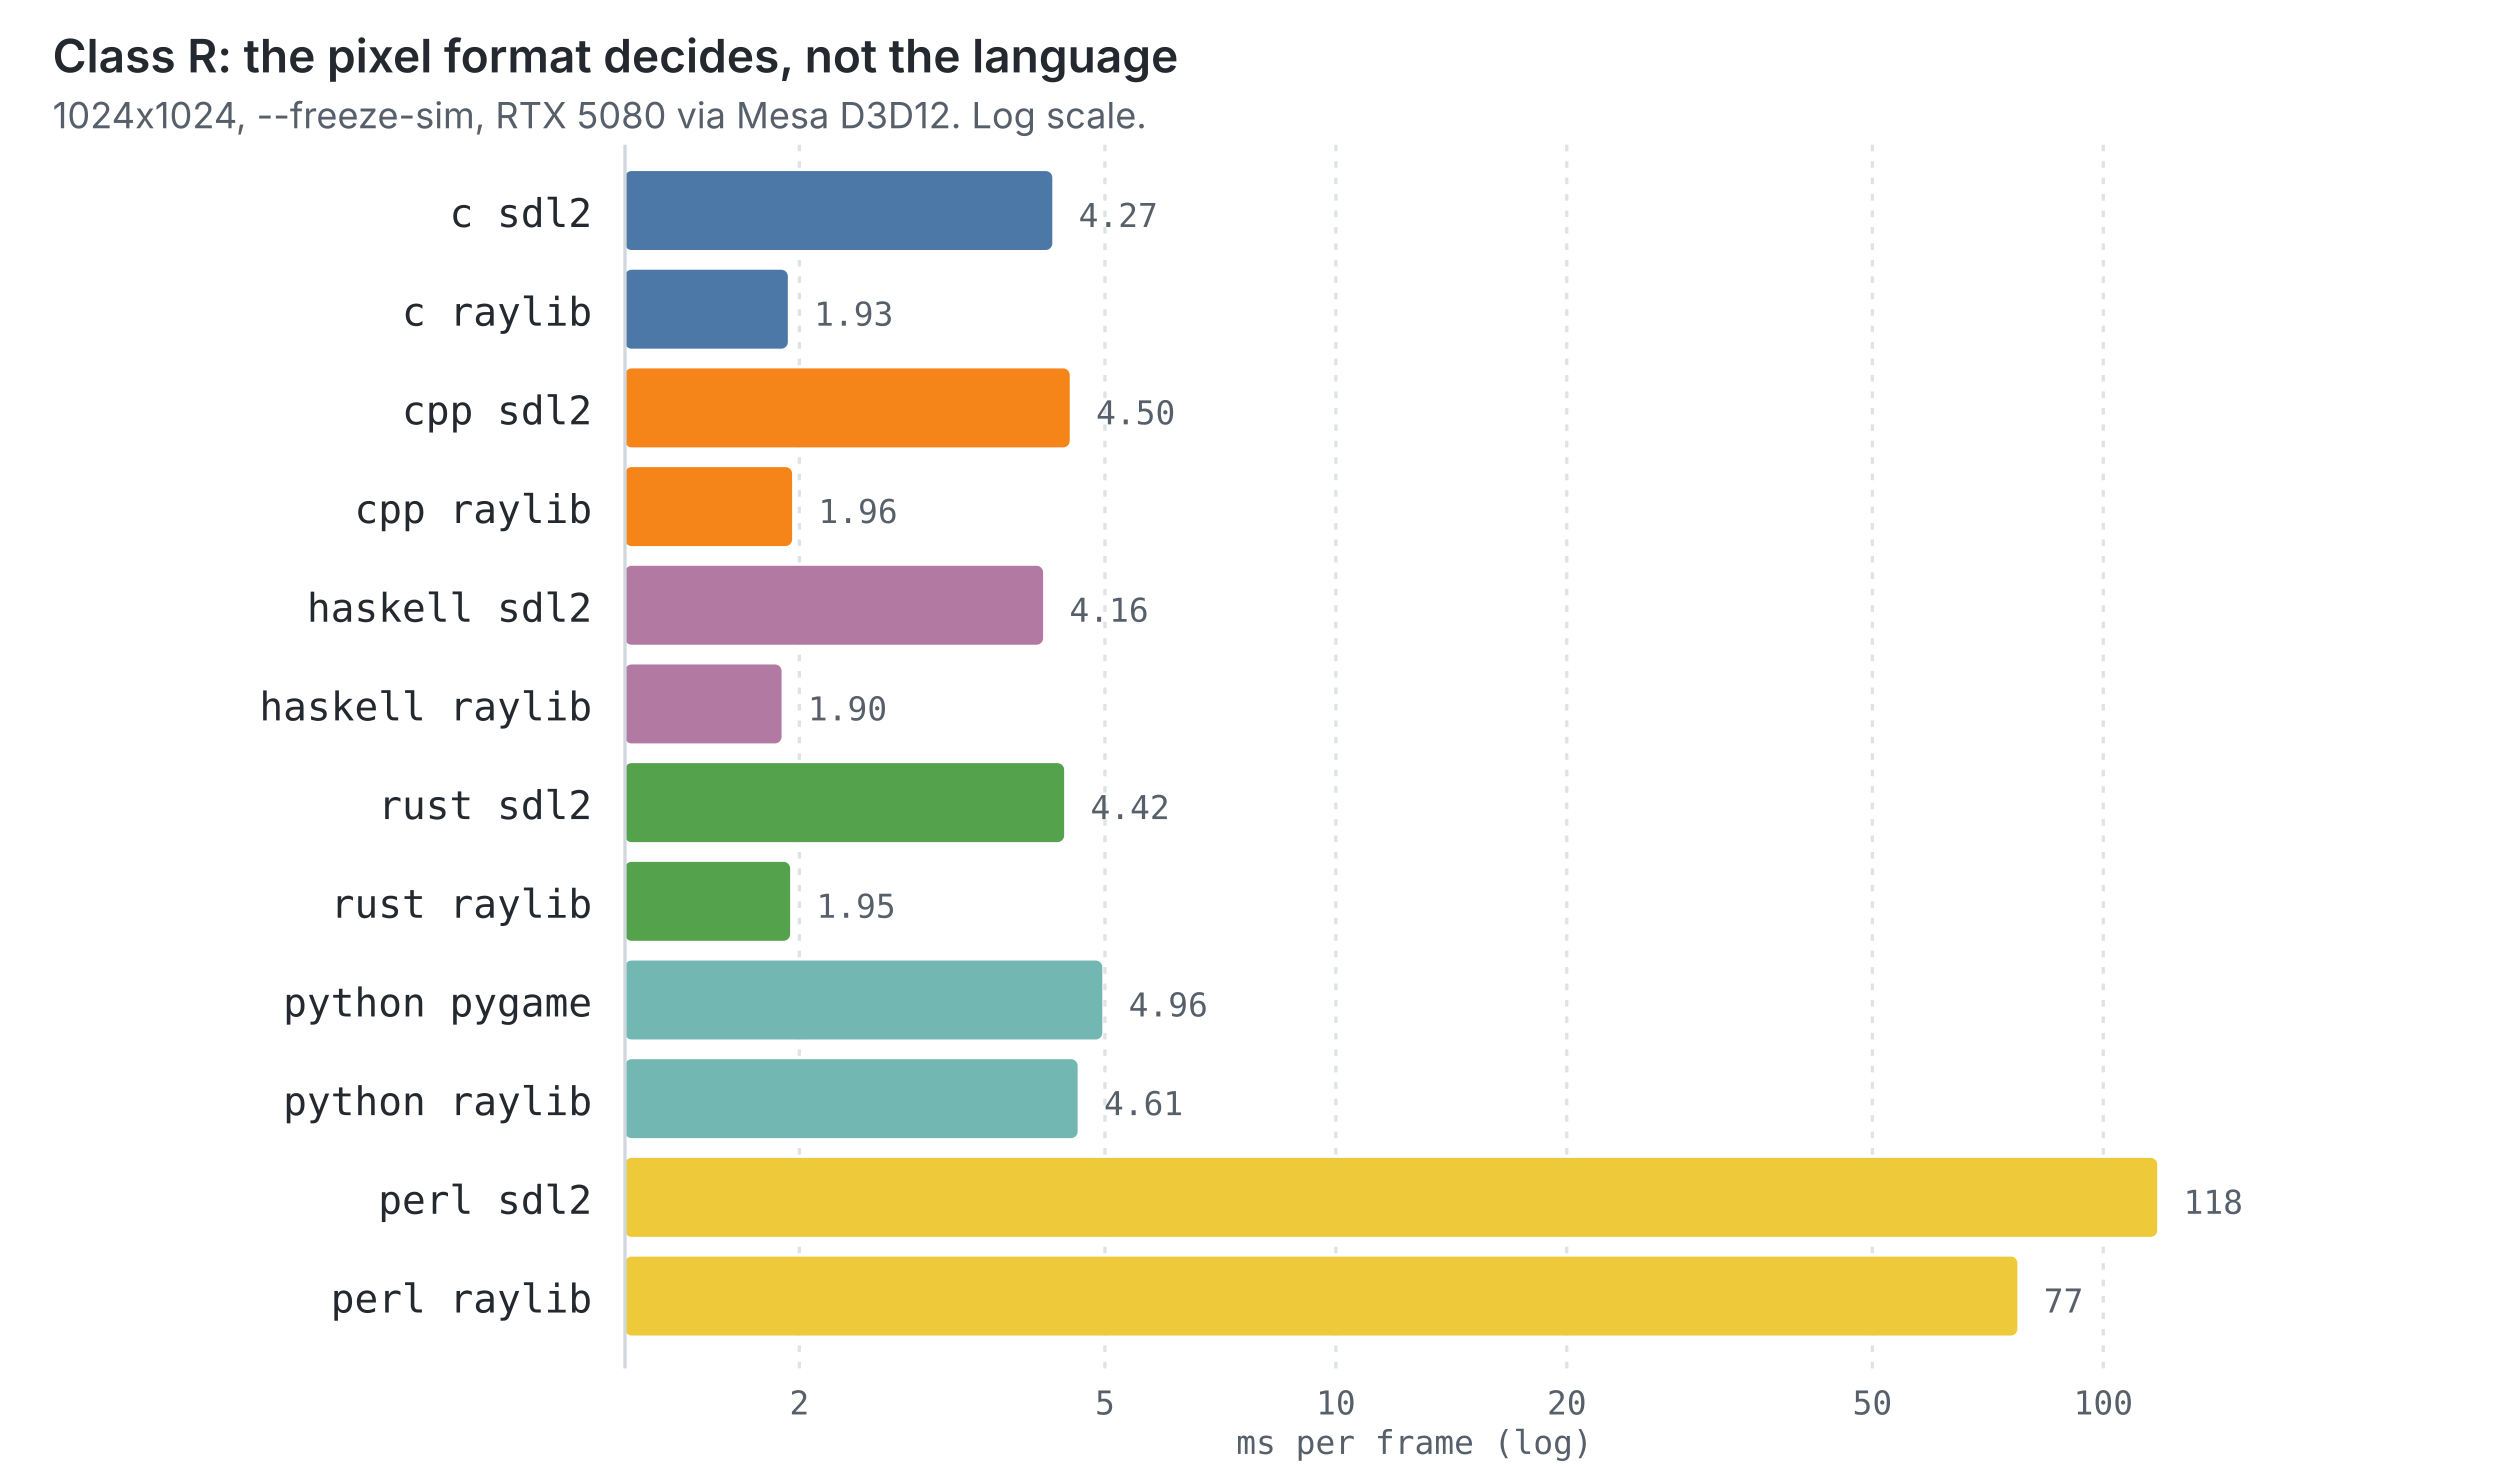
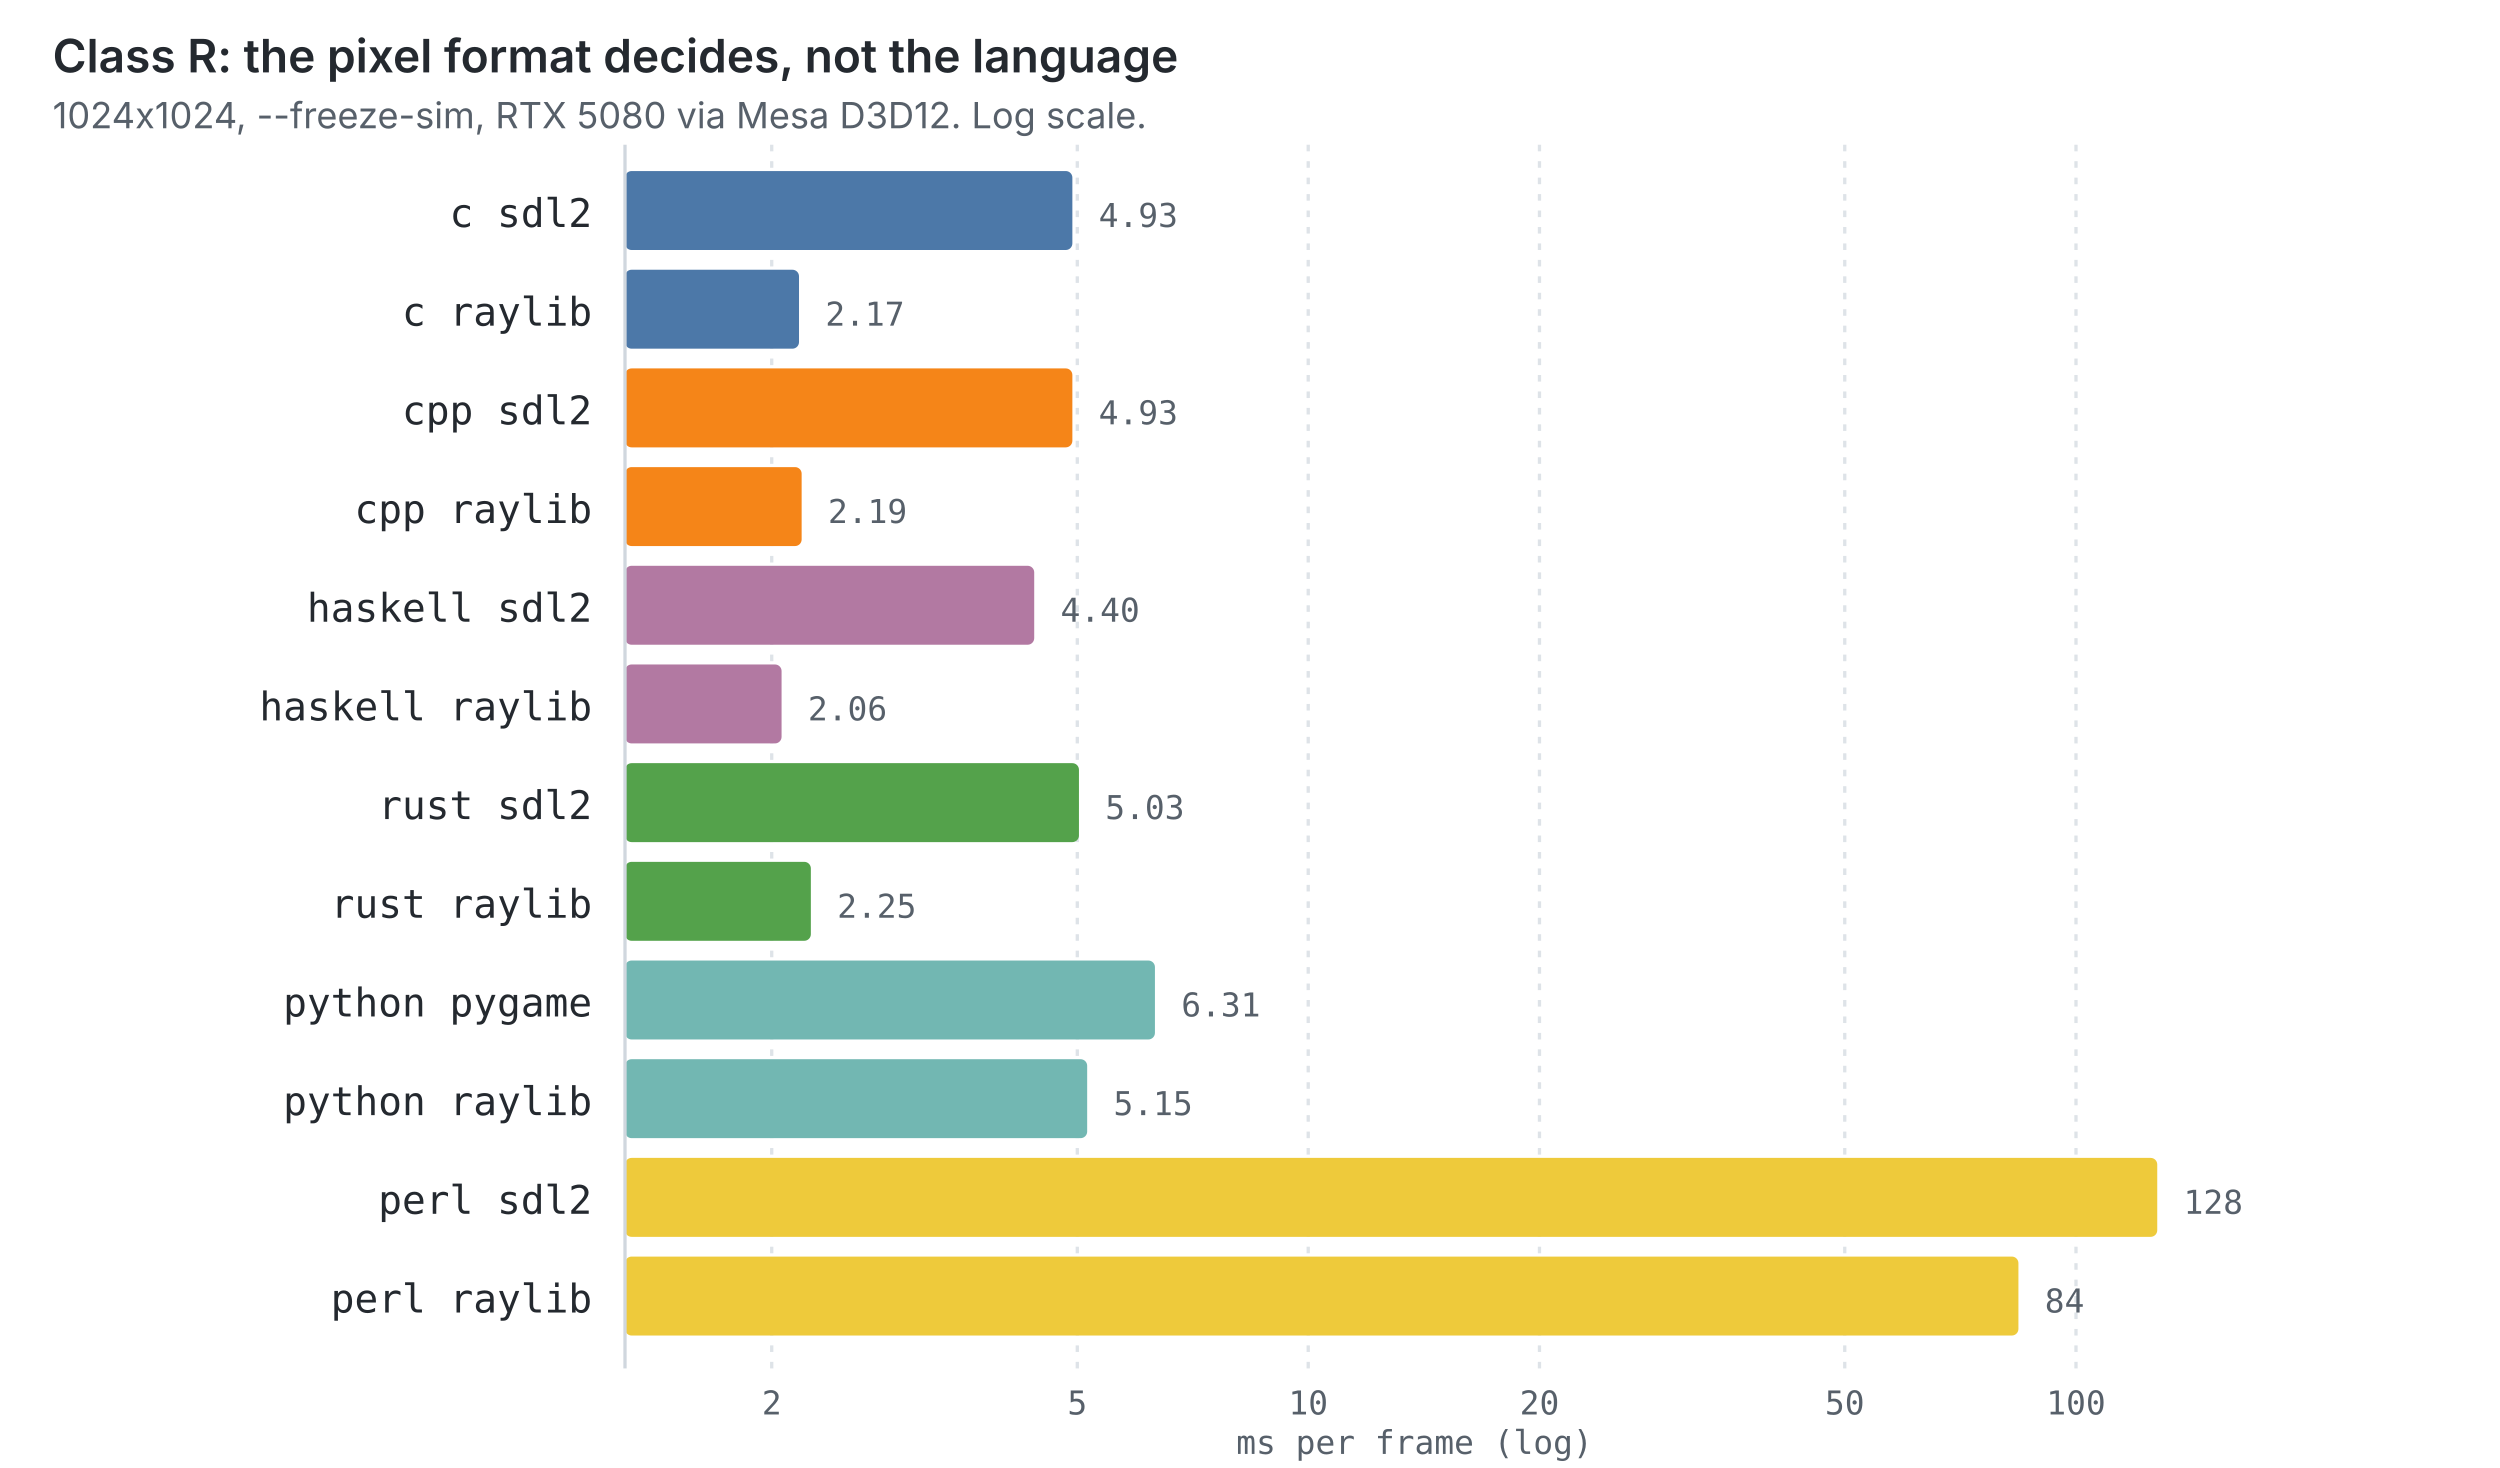
<svg xmlns="http://www.w3.org/2000/svg" viewBox="0 0 760 446" width="760" height="446" role="img" aria-label="Class R: the pixel format decides, not the language">
  <style>
    .bg    { fill: none; }
    .lbl   { fill: #24292f; font: 12px ui-monospace, "SF Mono", Menlo, monospace; }
    .lbl-s { fill: #57606a; font: 10px ui-monospace, "SF Mono", Menlo, monospace; }
    .ttl   { fill: #24292f; font: 600 14px -apple-system, "Segoe UI", sans-serif; }
    .sub   { fill: #57606a; font: 11px -apple-system, "Segoe UI", sans-serif; }
    .axis  { stroke: #d0d7de; stroke-width: 1; }
    .grid  { stroke: #d0d7de; stroke-width: 1; stroke-dasharray: 2 3; opacity: .7; }
    @media (prefers-color-scheme: dark) {
      .lbl   { fill: #e6edf3; }
      .lbl-s { fill: #9198a1; }
      .ttl   { fill: #e6edf3; }
      .sub   { fill: #9198a1; }
      .axis  { stroke: #3d444d; }
      .grid  { stroke: #3d444d; }
    }
  </style>
  <text x="16" y="22" class="ttl">Class R: the pixel format decides, not the language</text>
  <text x="16" y="39" class="sub">1024x1024, --freeze-sim, RTX 5080 via Mesa D3D12. Log scale.</text>
-   <line x1="243.0" y1="44" x2="243.0" y2="416" class="grid" />
-   <text x="243.0" y="430" class="lbl-s" text-anchor="middle">2</text>
-   <line x1="335.9" y1="44" x2="335.9" y2="416" class="grid" />
-   <text x="335.9" y="430" class="lbl-s" text-anchor="middle">5</text>
-   <line x1="406.1" y1="44" x2="406.1" y2="416" class="grid" />
-   <text x="406.1" y="430" class="lbl-s" text-anchor="middle">10</text>
-   <line x1="476.3" y1="44" x2="476.3" y2="416" class="grid" />
-   <text x="476.3" y="430" class="lbl-s" text-anchor="middle">20</text>
-   <line x1="569.2" y1="44" x2="569.2" y2="416" class="grid" />
-   <text x="569.2" y="430" class="lbl-s" text-anchor="middle">50</text>
-   <line x1="639.4" y1="44" x2="639.4" y2="416" class="grid" />
-   <text x="639.4" y="430" class="lbl-s" text-anchor="middle">100</text>
+   <line x1="234.6" y1="44" x2="234.6" y2="416" class="grid" />
+   <text x="234.6" y="430" class="lbl-s" text-anchor="middle">2</text>
+   <line x1="327.5" y1="44" x2="327.5" y2="416" class="grid" />
+   <text x="327.5" y="430" class="lbl-s" text-anchor="middle">5</text>
+   <line x1="397.7" y1="44" x2="397.7" y2="416" class="grid" />
+   <text x="397.7" y="430" class="lbl-s" text-anchor="middle">10</text>
+   <line x1="468.0" y1="44" x2="468.0" y2="416" class="grid" />
+   <text x="468.0" y="430" class="lbl-s" text-anchor="middle">20</text>
+   <line x1="560.8" y1="44" x2="560.8" y2="416" class="grid" />
+   <text x="560.8" y="430" class="lbl-s" text-anchor="middle">50</text>
+   <line x1="631.1" y1="44" x2="631.1" y2="416" class="grid" />
+   <text x="631.1" y="430" class="lbl-s" text-anchor="middle">100</text>
  <text x="430" y="442" class="lbl-s" text-anchor="middle">ms per frame (log)</text>
  <text x="180" y="69" class="lbl" text-anchor="end">c sdl2</text>
-   <rect x="190" y="52" width="129.9" height="24" rx="2" fill="#4c78a8" />
-   <text x="327.9" y="69" class="lbl-s">4.27</text>
+   <rect x="190" y="52" width="136.0" height="24" rx="2" fill="#4c78a8" />
+   <text x="334.0" y="69" class="lbl-s">4.93</text>
  <text x="180" y="99" class="lbl" text-anchor="end">c raylib</text>
-   <rect x="190" y="82" width="49.5" height="24" rx="2" fill="#4c78a8" />
-   <text x="247.5" y="99" class="lbl-s">1.93</text>
+   <rect x="190" y="82" width="52.9" height="24" rx="2" fill="#4c78a8" />
+   <text x="250.9" y="99" class="lbl-s">2.17</text>
  <text x="180" y="129" class="lbl" text-anchor="end">cpp sdl2</text>
-   <rect x="190" y="112" width="135.2" height="24" rx="2" fill="#f58518" />
-   <text x="333.2" y="129" class="lbl-s">4.50</text>
+   <rect x="190" y="112" width="136.0" height="24" rx="2" fill="#f58518" />
+   <text x="334.0" y="129" class="lbl-s">4.93</text>
  <text x="180" y="159" class="lbl" text-anchor="end">cpp raylib</text>
-   <rect x="190" y="142" width="50.8" height="24" rx="2" fill="#f58518" />
-   <text x="248.8" y="159" class="lbl-s">1.96</text>
+   <rect x="190" y="142" width="53.7" height="24" rx="2" fill="#f58518" />
+   <text x="251.7" y="159" class="lbl-s">2.19</text>
  <text x="180" y="189" class="lbl" text-anchor="end">haskell sdl2</text>
-   <rect x="190" y="172" width="127.1" height="24" rx="2" fill="#b279a2" />
-   <text x="325.1" y="189" class="lbl-s">4.16</text>
+   <rect x="190" y="172" width="124.4" height="24" rx="2" fill="#b279a2" />
+   <text x="322.4" y="189" class="lbl-s">4.40</text>
  <text x="180" y="219" class="lbl" text-anchor="end">haskell raylib</text>
  <rect x="190" y="202" width="47.6" height="24" rx="2" fill="#b279a2" />
-   <text x="245.6" y="219" class="lbl-s">1.90</text>
+   <text x="245.6" y="219" class="lbl-s">2.06</text>
  <text x="180" y="249" class="lbl" text-anchor="end">rust sdl2</text>
-   <rect x="190" y="232" width="133.5" height="24" rx="2" fill="#54a24b" />
-   <text x="331.5" y="249" class="lbl-s">4.42</text>
+   <rect x="190" y="232" width="138.0" height="24" rx="2" fill="#54a24b" />
+   <text x="336.0" y="249" class="lbl-s">5.03</text>
  <text x="180" y="279" class="lbl" text-anchor="end">rust raylib</text>
-   <rect x="190" y="262" width="50.2" height="24" rx="2" fill="#54a24b" />
-   <text x="248.2" y="279" class="lbl-s">1.95</text>
+   <rect x="190" y="262" width="56.5" height="24" rx="2" fill="#54a24b" />
+   <text x="254.5" y="279" class="lbl-s">2.25</text>
  <text x="180" y="309" class="lbl" text-anchor="end">python pygame</text>
-   <rect x="190" y="292" width="145.1" height="24" rx="2" fill="#72b7b2" />
-   <text x="343.1" y="309" class="lbl-s">4.96</text>
+   <rect x="190" y="292" width="161.1" height="24" rx="2" fill="#72b7b2" />
+   <text x="359.1" y="309" class="lbl-s">6.31</text>
  <text x="180" y="339" class="lbl" text-anchor="end">python raylib</text>
-   <rect x="190" y="322" width="137.6" height="24" rx="2" fill="#72b7b2" />
-   <text x="335.6" y="339" class="lbl-s">4.61</text>
+   <rect x="190" y="322" width="140.5" height="24" rx="2" fill="#72b7b2" />
+   <text x="338.5" y="339" class="lbl-s">5.15</text>
  <text x="180" y="369" class="lbl" text-anchor="end">perl sdl2</text>
  <rect x="190" y="352" width="465.8" height="24" rx="2" fill="#eeca3b" />
-   <text x="663.8" y="369" class="lbl-s">118</text>
+   <text x="663.8" y="369" class="lbl-s">128</text>
  <text x="180" y="399" class="lbl" text-anchor="end">perl raylib</text>
-   <rect x="190" y="382" width="423.3" height="24" rx="2" fill="#eeca3b" />
-   <text x="621.3" y="399" class="lbl-s">77</text>
+   <rect x="190" y="382" width="423.6" height="24" rx="2" fill="#eeca3b" />
+   <text x="621.6" y="399" class="lbl-s">84</text>
  <line x1="190" y1="44" x2="190" y2="416" class="axis" />
</svg>
